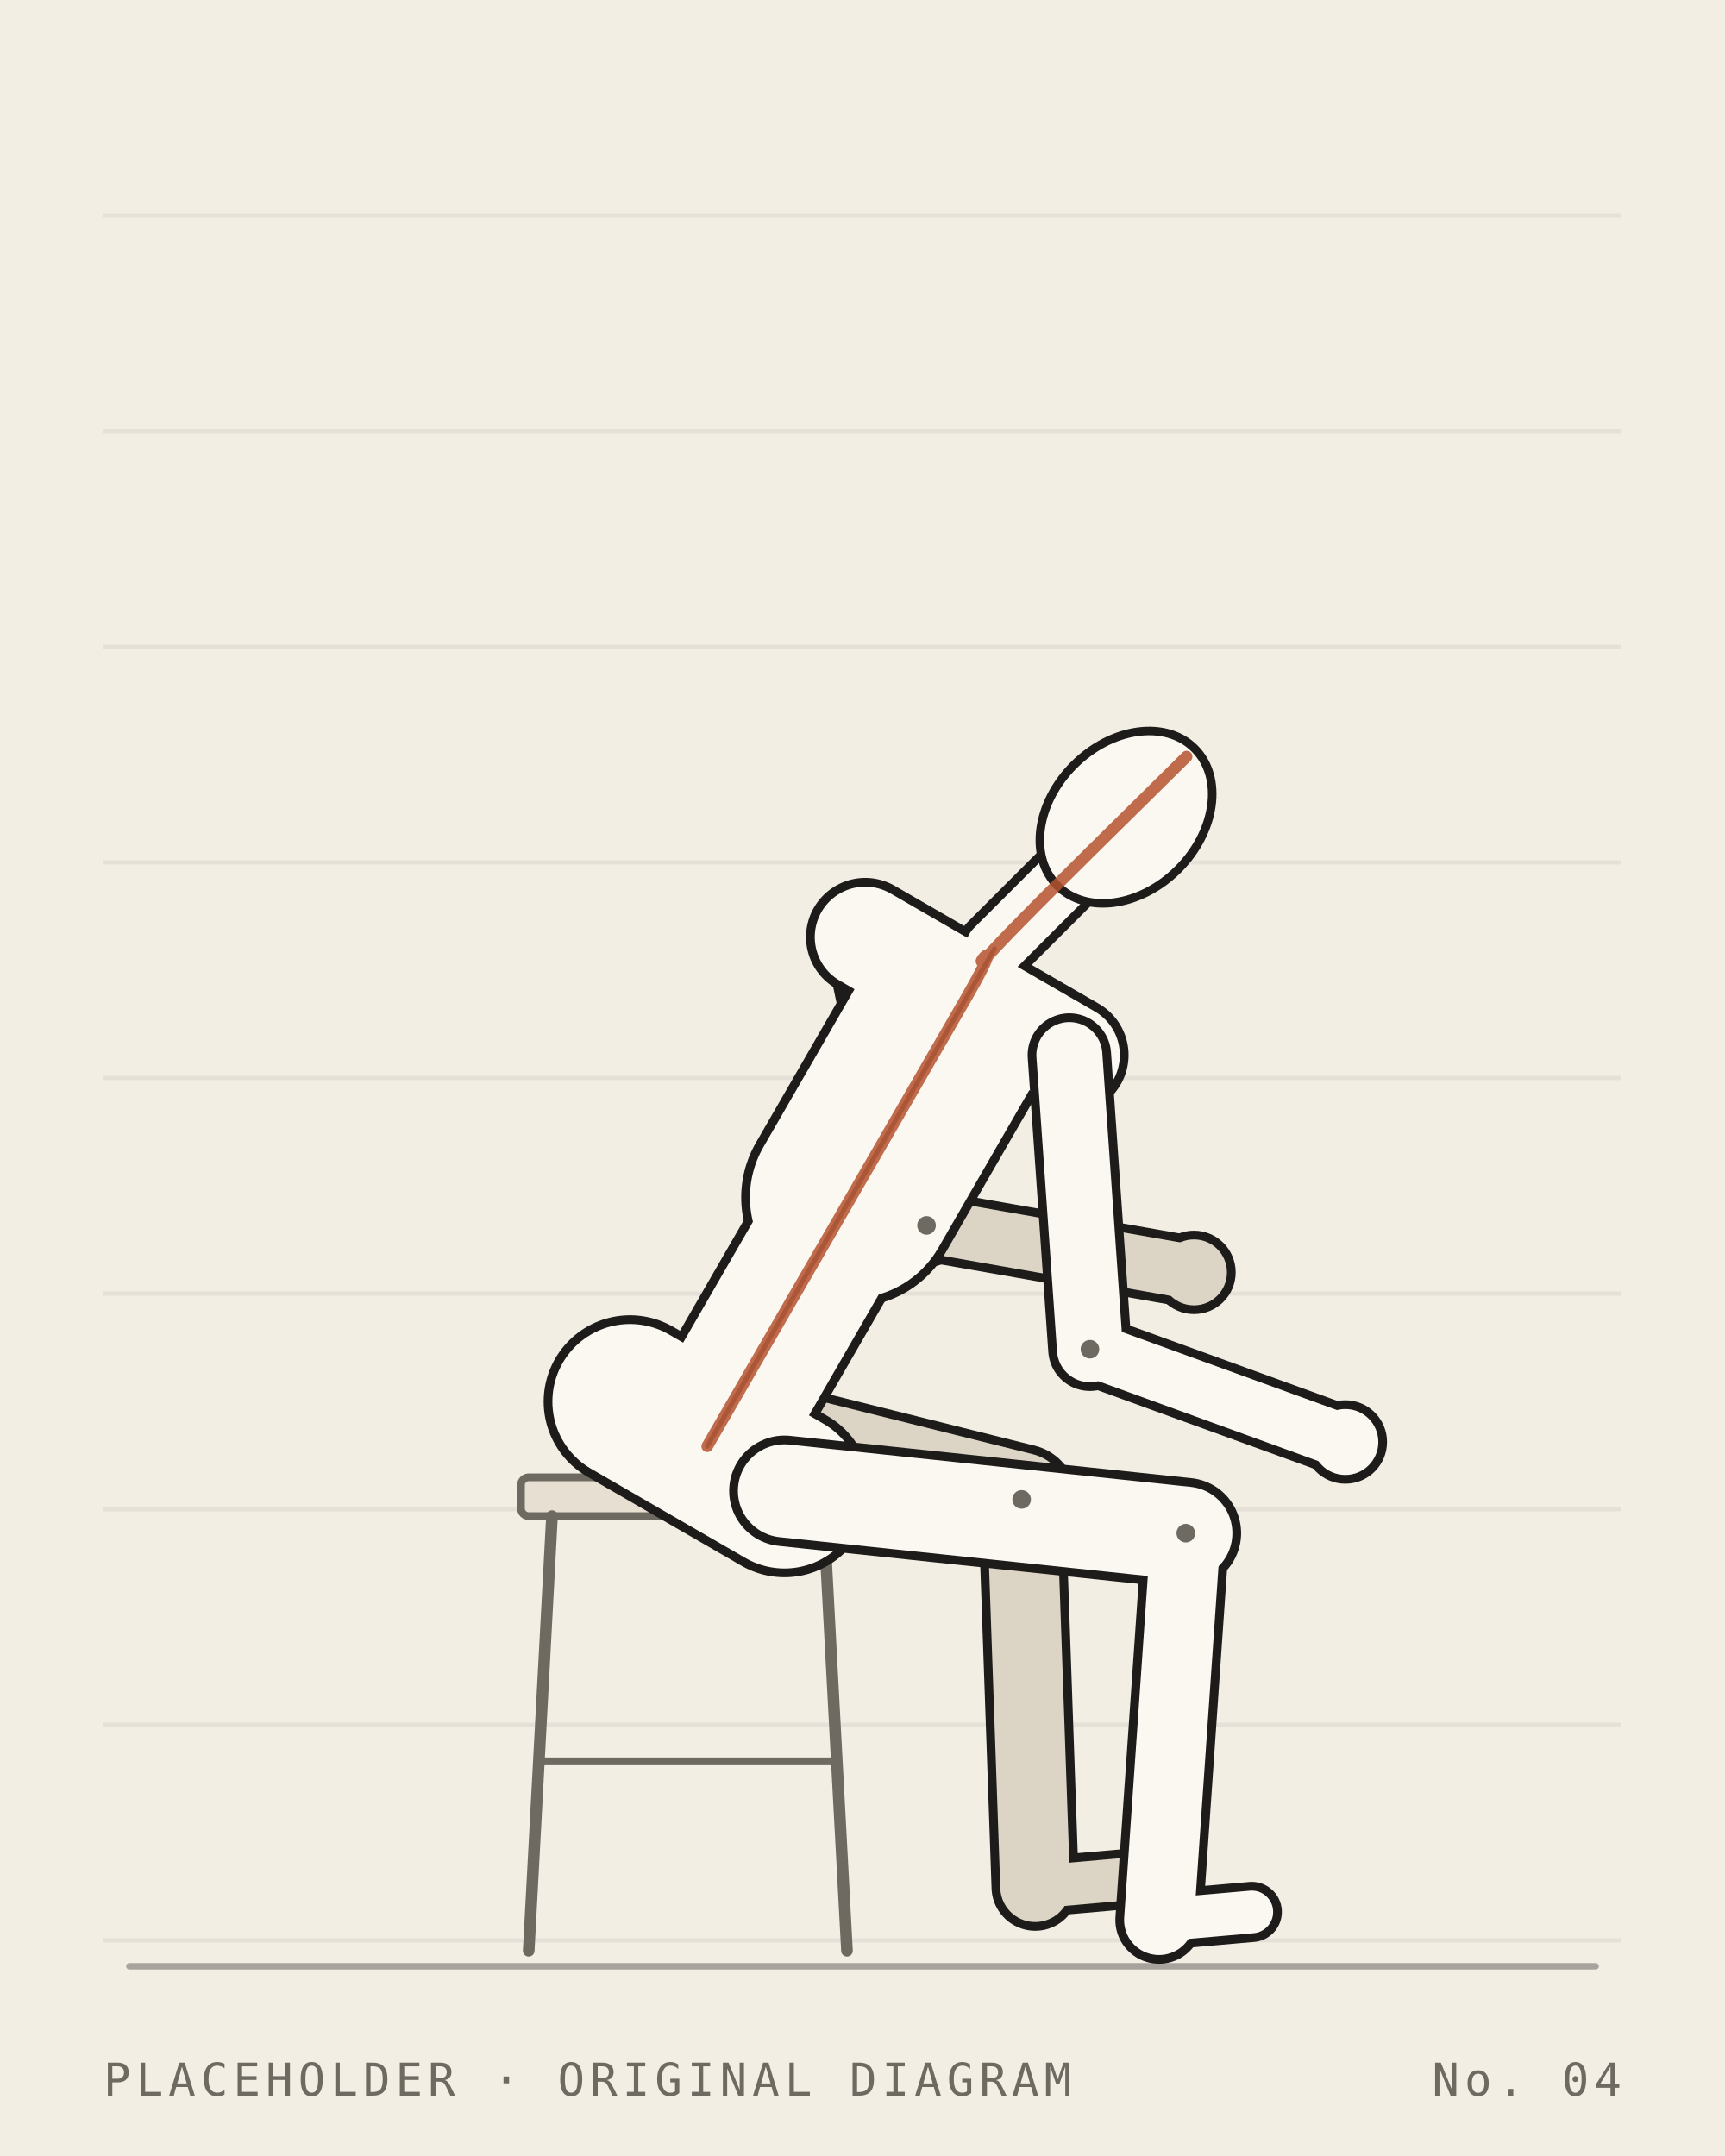
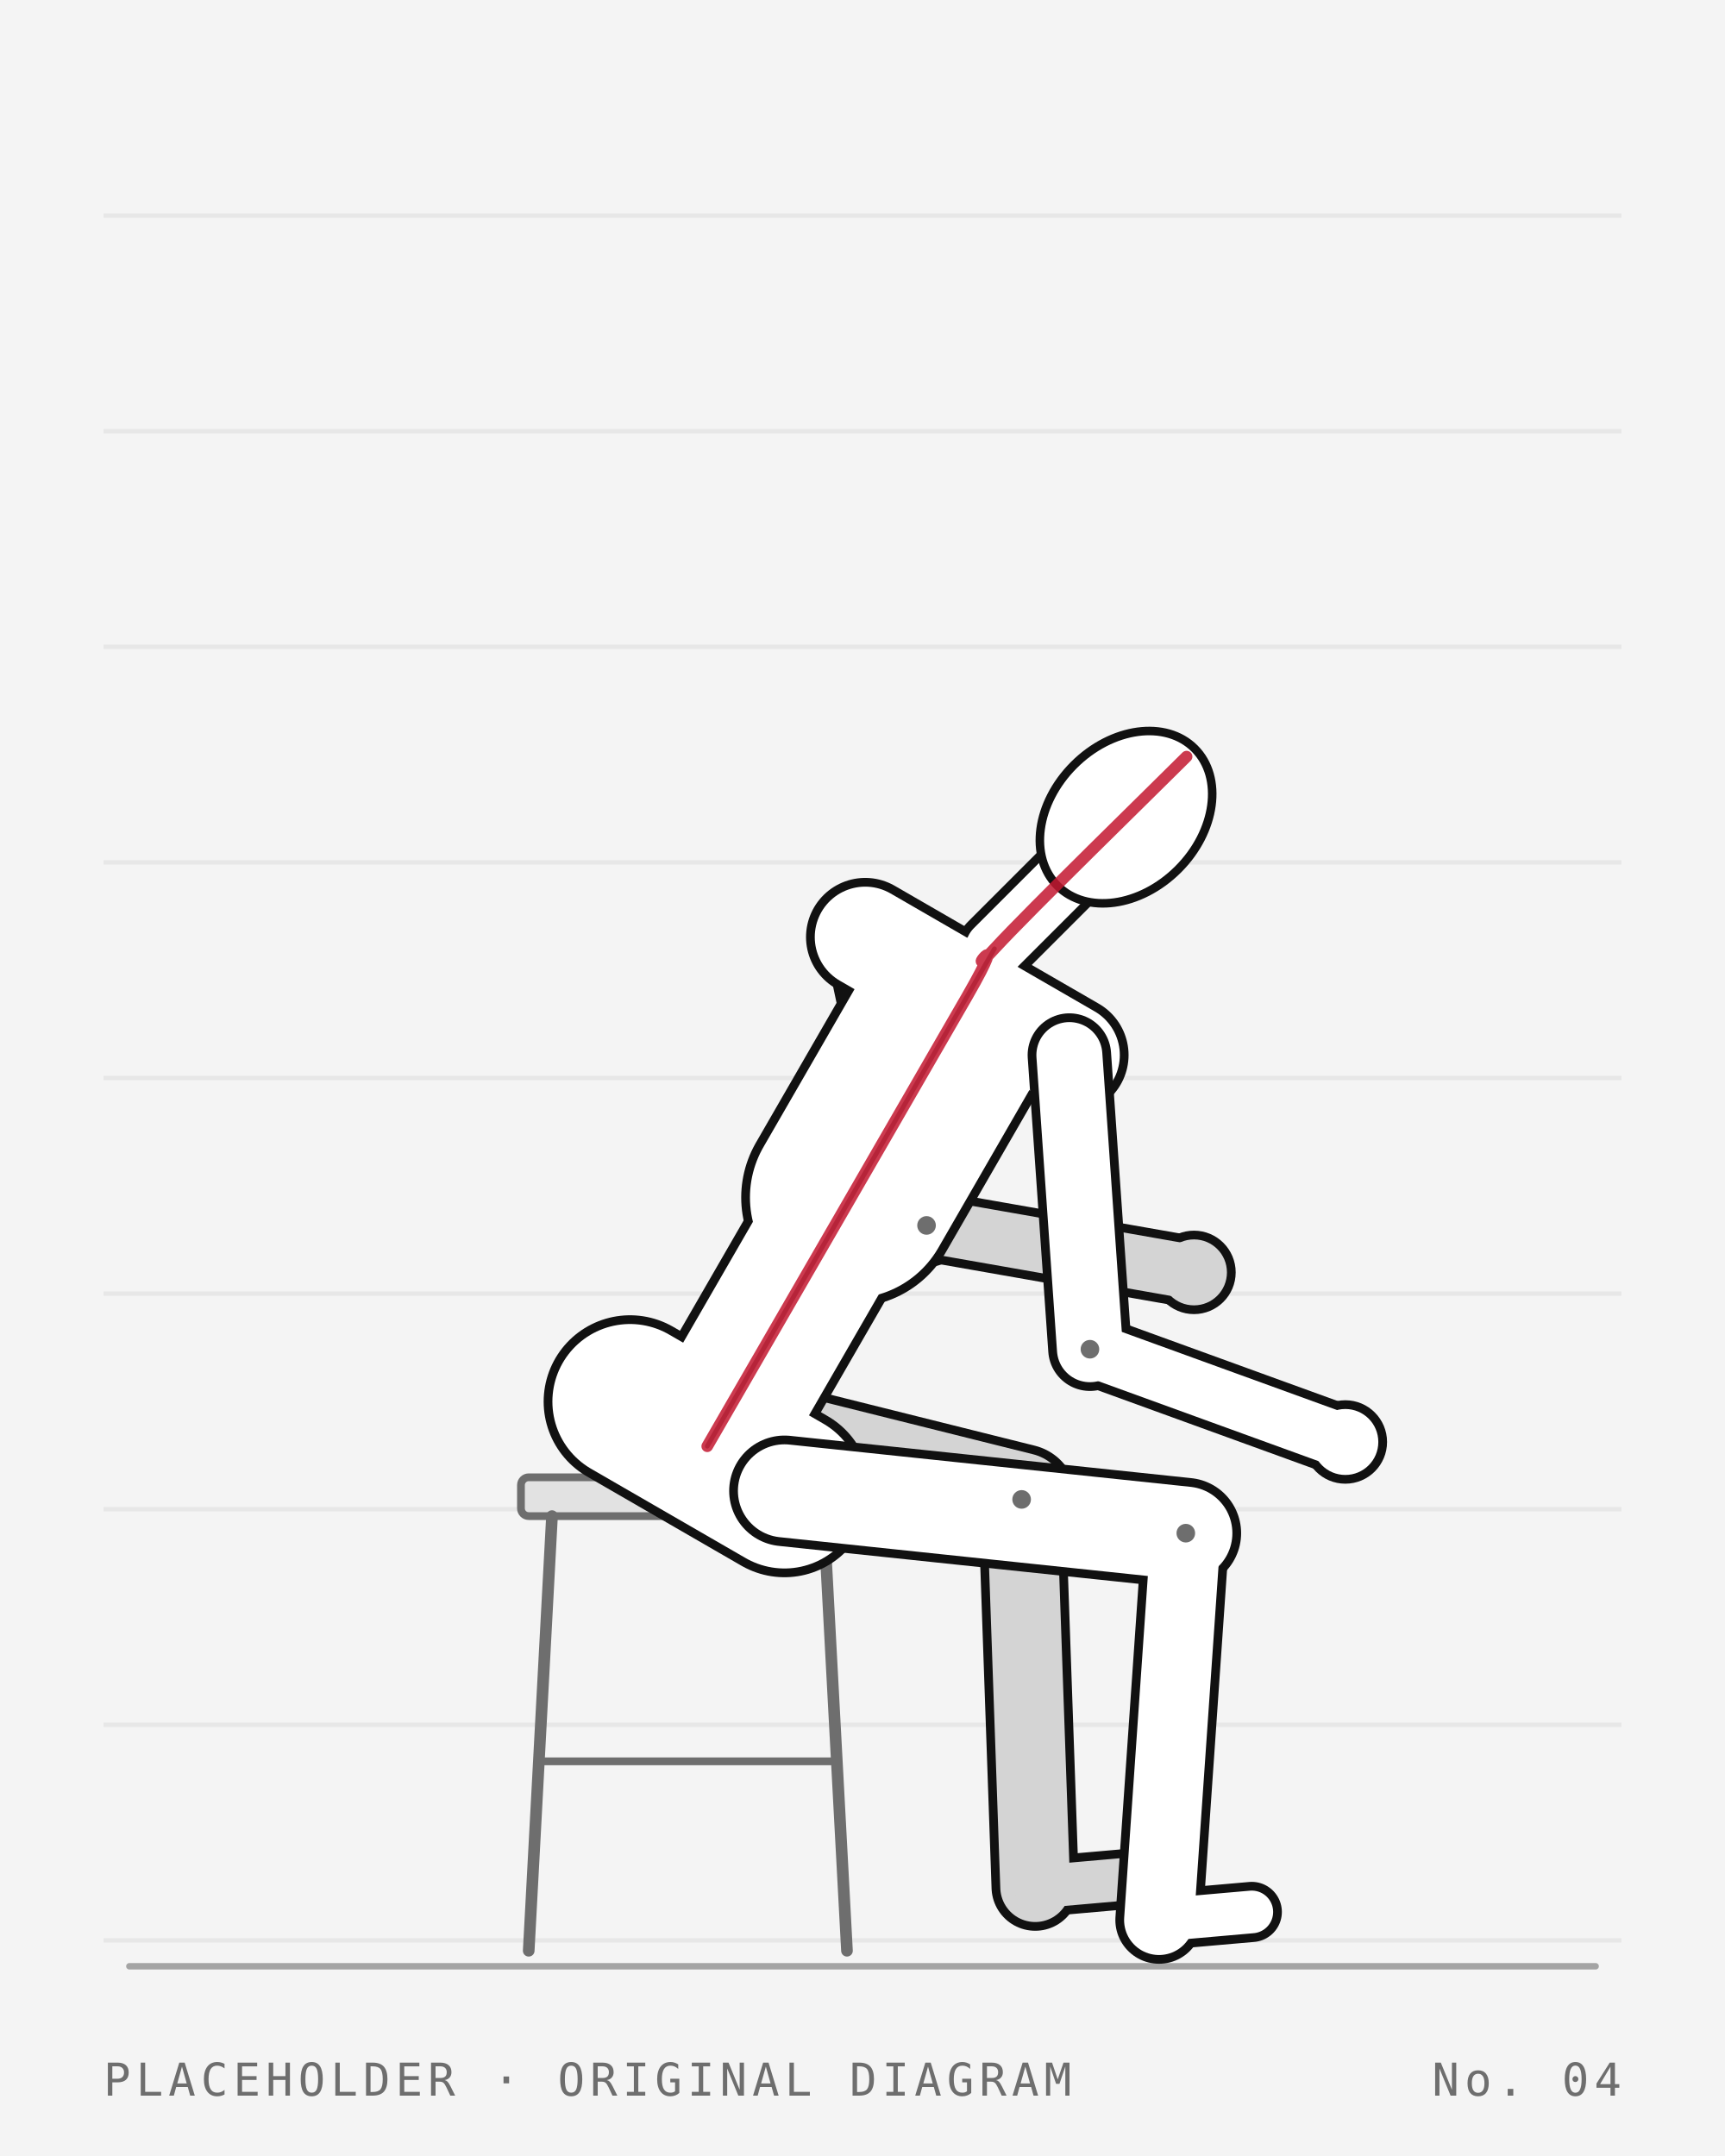
<svg xmlns="http://www.w3.org/2000/svg" viewBox="0 0 400 500" width="400" height="500" role="img" aria-label="stool thinker">
-   <rect width="400" height="500" fill="#F3EEE4" />
-   <g stroke="#1D1C1A" stroke-opacity="0.06" stroke-width="1">
+   <rect width="400" height="500" fill="#F4F4F4" />
+   <g stroke="#111111" stroke-opacity="0.06" stroke-width="1">
    <line x1="24" y1="50" x2="376" y2="50" />
    <line x1="24" y1="100" x2="376" y2="100" />
    <line x1="24" y1="150" x2="376" y2="150" />
    <line x1="24" y1="200" x2="376" y2="200" />
    <line x1="24" y1="250" x2="376" y2="250" />
    <line x1="24" y1="300" x2="376" y2="300" />
    <line x1="24" y1="350" x2="376" y2="350" />
    <line x1="24" y1="400" x2="376" y2="400" />
    <line x1="24" y1="450" x2="376" y2="450" />
  </g>
-   <line x1="30" y1="456" x2="370" y2="456" stroke="#1D1C1A" stroke-width="1.5" stroke-linecap="round" stroke-opacity="0.35" />
+   <line x1="30" y1="456" x2="370" y2="456" stroke="#111111" stroke-width="1.5" stroke-linecap="round" stroke-opacity="0.35" />
  <g transform="translate(200 456) scale(0.9) translate(-200 -456)">
-     <rect x="112" y="330" width="86" height="10" rx="2" fill="#E7E0D2" stroke="#6E6A62" stroke-width="2" />
-     <line x1="120" y1="340" x2="114" y2="452" stroke="#6E6A62" stroke-width="3" stroke-linecap="round" />
-     <line x1="190" y1="340" x2="196" y2="452" stroke="#6E6A62" stroke-width="3" stroke-linecap="round" />
-     <line x1="118" y1="403.2" x2="192" y2="403.2" stroke="#6E6A62" stroke-width="2" stroke-linecap="round" />
-     <line x1="140.1" y1="310.5" x2="241" y2="335.7" stroke="#1D1C1A" stroke-width="28.5" stroke-linecap="round" />
-     <line x1="241" y1="335.7" x2="244.5" y2="435.6" stroke="#1D1C1A" stroke-width="22.5" stroke-linecap="round" />
-     <line x1="244.5" y1="435.6" x2="268.4" y2="433.5" stroke="#1D1C1A" stroke-width="15.5" stroke-linecap="round" />
-     <line x1="200.7" y1="190.8" x2="216.5" y2="265.1" stroke="#1D1C1A" stroke-width="21.5" stroke-linecap="round" />
-     <line x1="216.5" y1="265.1" x2="285.4" y2="277.2" stroke="#1D1C1A" stroke-width="18.5" stroke-linecap="round" />
-     <circle cx="285.4" cy="277.2" r="10.75" fill="#1D1C1A" />
-     <line x1="140.1" y1="310.5" x2="241" y2="335.7" stroke="#DCD4C5" stroke-width="24" stroke-linecap="round" />
-     <line x1="241" y1="335.7" x2="244.5" y2="435.6" stroke="#DCD4C5" stroke-width="18" stroke-linecap="round" />
-     <line x1="244.5" y1="435.6" x2="268.4" y2="433.5" stroke="#DCD4C5" stroke-width="11" stroke-linecap="round" />
-     <line x1="200.7" y1="190.8" x2="216.5" y2="265.1" stroke="#DCD4C5" stroke-width="17" stroke-linecap="round" />
-     <line x1="216.5" y1="265.1" x2="285.4" y2="277.2" stroke="#DCD4C5" stroke-width="14" stroke-linecap="round" />
-     <circle cx="285.4" cy="277.2" r="8.5" fill="#DCD4C5" />
-     <line x1="200.7" y1="190.8" x2="253.3" y2="221.2" stroke="#1D1C1A" stroke-width="30.5" stroke-linecap="round" />
-     <line x1="221" y1="216.3" x2="197" y2="257.9" stroke="#1D1C1A" stroke-width="56.5" stroke-linecap="round" />
-     <line x1="197" y1="257.9" x2="160" y2="322" stroke="#1D1C1A" stroke-width="41.94" stroke-linecap="round" />
-     <line x1="140.1" y1="310.5" x2="179.9" y2="333.5" stroke="#1D1C1A" stroke-width="44.5" stroke-linecap="round" />
-     <line x1="234" y1="193.8" x2="262.3" y2="165.5" stroke="#1D1C1A" stroke-width="19.5" stroke-linecap="round" />
-     <ellipse cx="267.9" cy="159.9" rx="19" ry="25" transform="rotate(45 267.9 159.9)" fill="#1D1C1A" stroke="#1D1C1A" stroke-width="0" />
-     <line x1="200.7" y1="190.8" x2="253.3" y2="221.2" stroke="#FBF8F2" stroke-width="26" stroke-linecap="round" />
-     <line x1="221" y1="216.3" x2="197" y2="257.9" stroke="#FBF8F2" stroke-width="52" stroke-linecap="round" />
-     <line x1="197" y1="257.9" x2="160" y2="322" stroke="#FBF8F2" stroke-width="37.44" stroke-linecap="round" />
-     <line x1="140.1" y1="310.5" x2="179.9" y2="333.5" stroke="#FBF8F2" stroke-width="40" stroke-linecap="round" />
-     <line x1="234" y1="193.8" x2="262.3" y2="165.5" stroke="#FBF8F2" stroke-width="15" stroke-linecap="round" />
-     <ellipse cx="267.9" cy="159.9" rx="19" ry="25" transform="rotate(45 267.9 159.9)" fill="#FBF8F2" stroke="#1D1C1A" stroke-width="2.2" />
-     <line x1="179.9" y1="333.5" x2="283.3" y2="344.4" stroke="#1D1C1A" stroke-width="28.5" stroke-linecap="round" />
-     <line x1="283.3" y1="344.4" x2="276.4" y2="444.1" stroke="#1D1C1A" stroke-width="22.5" stroke-linecap="round" />
-     <line x1="276.4" y1="444.1" x2="300.3" y2="442" stroke="#1D1C1A" stroke-width="15.5" stroke-linecap="round" />
-     <line x1="253.3" y1="221.2" x2="258.6" y2="297" stroke="#1D1C1A" stroke-width="21.5" stroke-linecap="round" />
-     <line x1="258.6" y1="297" x2="324.4" y2="320.9" stroke="#1D1C1A" stroke-width="18.5" stroke-linecap="round" />
-     <circle cx="324.4" cy="320.9" r="10.75" fill="#1D1C1A" />
-     <line x1="179.9" y1="333.5" x2="283.3" y2="344.4" stroke="#FBF8F2" stroke-width="24" stroke-linecap="round" />
-     <line x1="283.3" y1="344.4" x2="276.4" y2="444.1" stroke="#FBF8F2" stroke-width="18" stroke-linecap="round" />
-     <line x1="276.4" y1="444.1" x2="300.3" y2="442" stroke="#FBF8F2" stroke-width="11" stroke-linecap="round" />
-     <line x1="253.3" y1="221.2" x2="258.6" y2="297" stroke="#FBF8F2" stroke-width="17" stroke-linecap="round" />
-     <line x1="258.6" y1="297" x2="324.4" y2="320.9" stroke="#FBF8F2" stroke-width="14" stroke-linecap="round" />
-     <circle cx="324.4" cy="320.9" r="8.5" fill="#FBF8F2" />
-     <polyline points="234,193.8 227,206 160,322" fill="none" stroke="#6E6A62" stroke-width="1.2" stroke-linecap="round" stroke-linejoin="round" />
-     <circle cx="258.6" cy="297" r="2.4" fill="#6E6A62" />
-     <circle cx="283.3" cy="344.4" r="2.4" fill="#6E6A62" />
-     <circle cx="216.5" cy="265.1" r="2.4" fill="#6E6A62" />
-     <circle cx="241" cy="335.7" r="2.4" fill="#6E6A62" />
-     <path d="M283.5,144.3 C275.2,152.6 243.4,183.6 234,193.8 C224.6,204.1 239.3,184.6 227,206 C214.7,227.3 171.2,302.7 160,322" fill="none" stroke="#B5532F" stroke-width="3" stroke-linecap="round" stroke-opacity="0.85" stroke-dasharray="0" />
+     <rect x="112" y="330" width="86" height="10" rx="2" fill="#E2E2E2" stroke="#6E6E6E" stroke-width="2" />
+     <line x1="120" y1="340" x2="114" y2="452" stroke="#6E6E6E" stroke-width="3" stroke-linecap="round" />
+     <line x1="190" y1="340" x2="196" y2="452" stroke="#6E6E6E" stroke-width="3" stroke-linecap="round" />
+     <line x1="118" y1="403.2" x2="192" y2="403.2" stroke="#6E6E6E" stroke-width="2" stroke-linecap="round" />
+     <line x1="140.1" y1="310.5" x2="241" y2="335.7" stroke="#111111" stroke-width="28.5" stroke-linecap="round" />
+     <line x1="241" y1="335.7" x2="244.5" y2="435.6" stroke="#111111" stroke-width="22.5" stroke-linecap="round" />
+     <line x1="244.5" y1="435.6" x2="268.4" y2="433.5" stroke="#111111" stroke-width="15.5" stroke-linecap="round" />
+     <line x1="200.7" y1="190.8" x2="216.5" y2="265.1" stroke="#111111" stroke-width="21.5" stroke-linecap="round" />
+     <line x1="216.5" y1="265.1" x2="285.4" y2="277.2" stroke="#111111" stroke-width="18.5" stroke-linecap="round" />
+     <circle cx="285.4" cy="277.2" r="10.75" fill="#111111" />
+     <line x1="140.1" y1="310.5" x2="241" y2="335.7" stroke="#D4D4D4" stroke-width="24" stroke-linecap="round" />
+     <line x1="241" y1="335.7" x2="244.5" y2="435.6" stroke="#D4D4D4" stroke-width="18" stroke-linecap="round" />
+     <line x1="244.5" y1="435.6" x2="268.4" y2="433.5" stroke="#D4D4D4" stroke-width="11" stroke-linecap="round" />
+     <line x1="200.7" y1="190.8" x2="216.5" y2="265.1" stroke="#D4D4D4" stroke-width="17" stroke-linecap="round" />
+     <line x1="216.5" y1="265.1" x2="285.4" y2="277.2" stroke="#D4D4D4" stroke-width="14" stroke-linecap="round" />
+     <circle cx="285.4" cy="277.2" r="8.5" fill="#D4D4D4" />
+     <line x1="200.7" y1="190.8" x2="253.3" y2="221.2" stroke="#111111" stroke-width="30.5" stroke-linecap="round" />
+     <line x1="221" y1="216.3" x2="197" y2="257.9" stroke="#111111" stroke-width="56.5" stroke-linecap="round" />
+     <line x1="197" y1="257.9" x2="160" y2="322" stroke="#111111" stroke-width="41.94" stroke-linecap="round" />
+     <line x1="140.1" y1="310.5" x2="179.9" y2="333.5" stroke="#111111" stroke-width="44.5" stroke-linecap="round" />
+     <line x1="234" y1="193.8" x2="262.3" y2="165.5" stroke="#111111" stroke-width="19.5" stroke-linecap="round" />
+     <ellipse cx="267.9" cy="159.9" rx="19" ry="25" transform="rotate(45 267.9 159.9)" fill="#111111" stroke="#111111" stroke-width="0" />
+     <line x1="200.7" y1="190.8" x2="253.3" y2="221.2" stroke="#FFFFFF" stroke-width="26" stroke-linecap="round" />
+     <line x1="221" y1="216.3" x2="197" y2="257.9" stroke="#FFFFFF" stroke-width="52" stroke-linecap="round" />
+     <line x1="197" y1="257.9" x2="160" y2="322" stroke="#FFFFFF" stroke-width="37.44" stroke-linecap="round" />
+     <line x1="140.1" y1="310.5" x2="179.9" y2="333.5" stroke="#FFFFFF" stroke-width="40" stroke-linecap="round" />
+     <line x1="234" y1="193.8" x2="262.3" y2="165.5" stroke="#FFFFFF" stroke-width="15" stroke-linecap="round" />
+     <ellipse cx="267.9" cy="159.9" rx="19" ry="25" transform="rotate(45 267.9 159.9)" fill="#FFFFFF" stroke="#111111" stroke-width="2.2" />
+     <line x1="179.9" y1="333.5" x2="283.3" y2="344.4" stroke="#111111" stroke-width="28.5" stroke-linecap="round" />
+     <line x1="283.3" y1="344.4" x2="276.4" y2="444.1" stroke="#111111" stroke-width="22.5" stroke-linecap="round" />
+     <line x1="276.4" y1="444.1" x2="300.3" y2="442" stroke="#111111" stroke-width="15.5" stroke-linecap="round" />
+     <line x1="253.3" y1="221.2" x2="258.6" y2="297" stroke="#111111" stroke-width="21.5" stroke-linecap="round" />
+     <line x1="258.6" y1="297" x2="324.4" y2="320.9" stroke="#111111" stroke-width="18.5" stroke-linecap="round" />
+     <circle cx="324.4" cy="320.9" r="10.75" fill="#111111" />
+     <line x1="179.9" y1="333.5" x2="283.3" y2="344.4" stroke="#FFFFFF" stroke-width="24" stroke-linecap="round" />
+     <line x1="283.3" y1="344.4" x2="276.4" y2="444.1" stroke="#FFFFFF" stroke-width="18" stroke-linecap="round" />
+     <line x1="276.4" y1="444.1" x2="300.3" y2="442" stroke="#FFFFFF" stroke-width="11" stroke-linecap="round" />
+     <line x1="253.3" y1="221.2" x2="258.6" y2="297" stroke="#FFFFFF" stroke-width="17" stroke-linecap="round" />
+     <line x1="258.6" y1="297" x2="324.4" y2="320.9" stroke="#FFFFFF" stroke-width="14" stroke-linecap="round" />
+     <circle cx="324.4" cy="320.9" r="8.5" fill="#FFFFFF" />
+     <polyline points="234,193.8 227,206 160,322" fill="none" stroke="#6E6E6E" stroke-width="1.2" stroke-linecap="round" stroke-linejoin="round" />
+     <circle cx="258.6" cy="297" r="2.4" fill="#6E6E6E" />
+     <circle cx="283.3" cy="344.4" r="2.4" fill="#6E6E6E" />
+     <circle cx="216.5" cy="265.1" r="2.4" fill="#6E6E6E" />
+     <circle cx="241" cy="335.7" r="2.4" fill="#6E6E6E" />
+     <path d="M283.5,144.3 C275.2,152.6 243.4,183.6 234,193.8 C224.6,204.1 239.3,184.6 227,206 C214.7,227.3 171.2,302.7 160,322" fill="none" stroke="#C31831" stroke-width="3" stroke-linecap="round" stroke-opacity="0.85" stroke-dasharray="0" />
  </g>
-   <text x="24" y="486" font-family="ui-monospace, SFMono-Regular, Menlo, monospace" font-size="10.5" letter-spacing="1.2" fill="#6E6A62">PLACEHOLDER · ORIGINAL DIAGRAM</text>
-   <text x="376" y="486" text-anchor="end" font-family="ui-monospace, SFMono-Regular, Menlo, monospace" font-size="10.5" letter-spacing="1.2" fill="#6E6A62">No. 04</text>
+   <text x="24" y="486" font-family="ui-monospace, SFMono-Regular, Menlo, monospace" font-size="10.5" letter-spacing="1.2" fill="#6E6E6E">PLACEHOLDER · ORIGINAL DIAGRAM</text>
+   <text x="376" y="486" text-anchor="end" font-family="ui-monospace, SFMono-Regular, Menlo, monospace" font-size="10.5" letter-spacing="1.2" fill="#6E6E6E">No. 04</text>
</svg>
